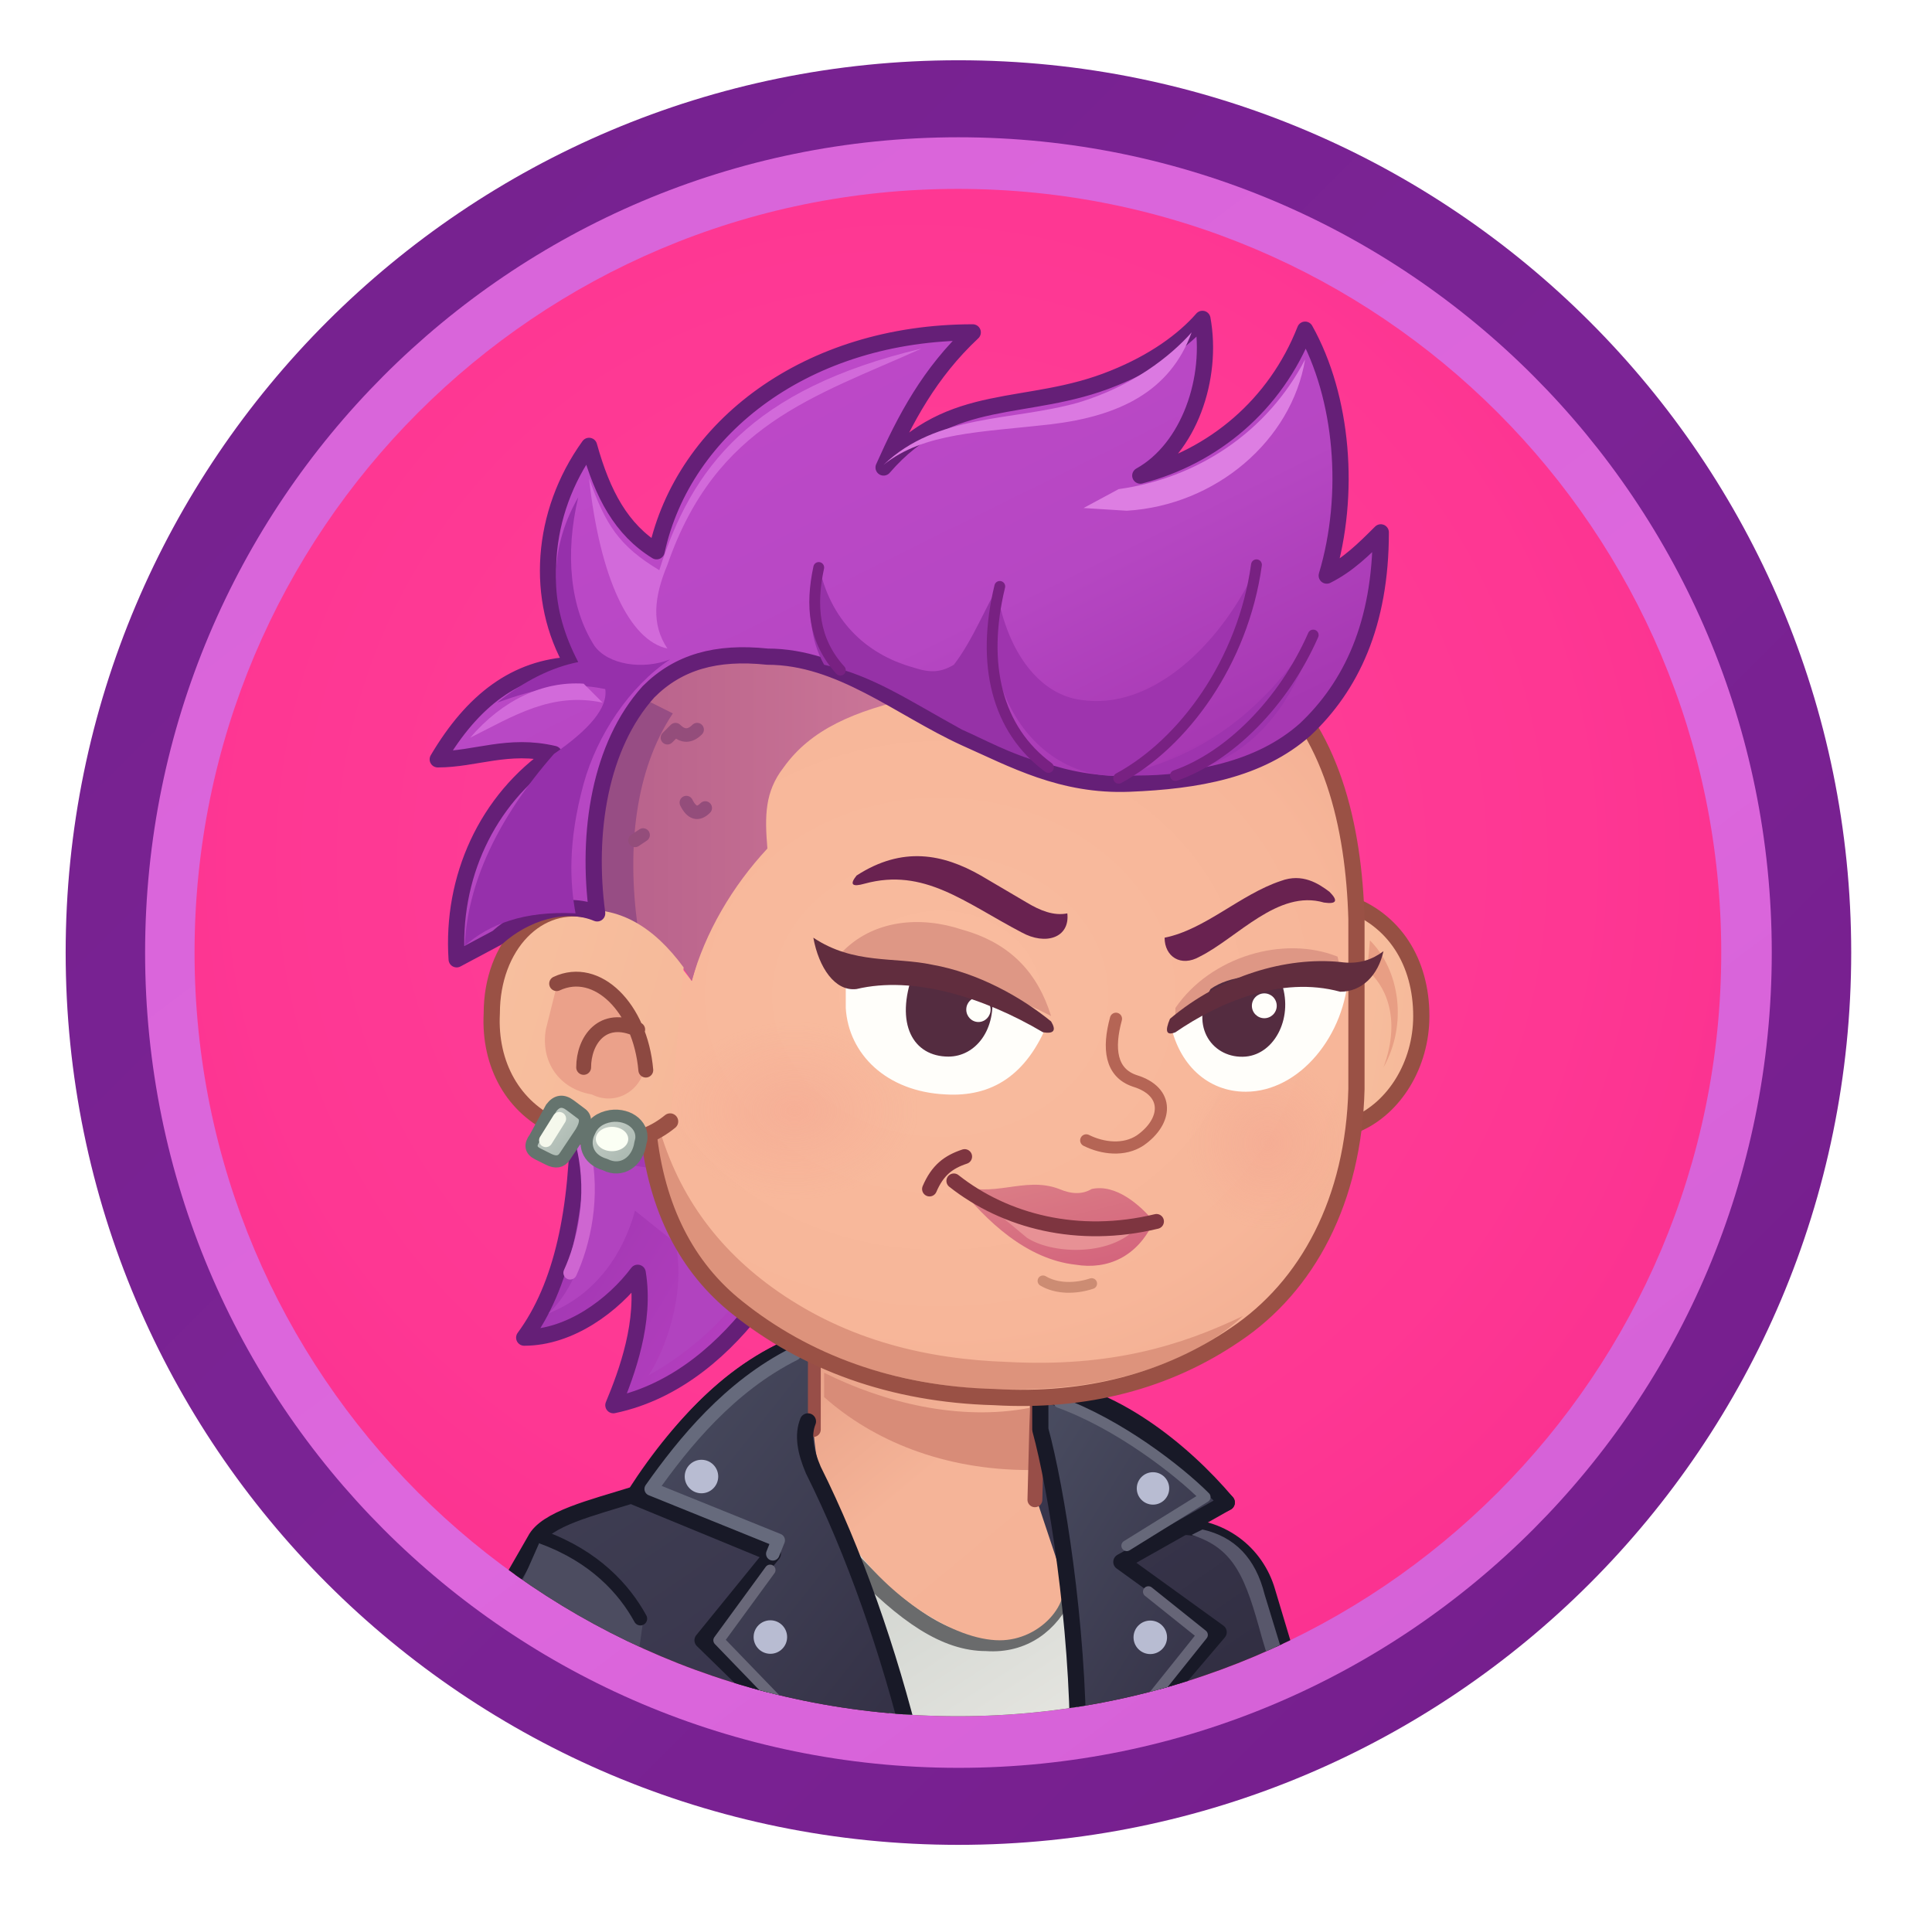
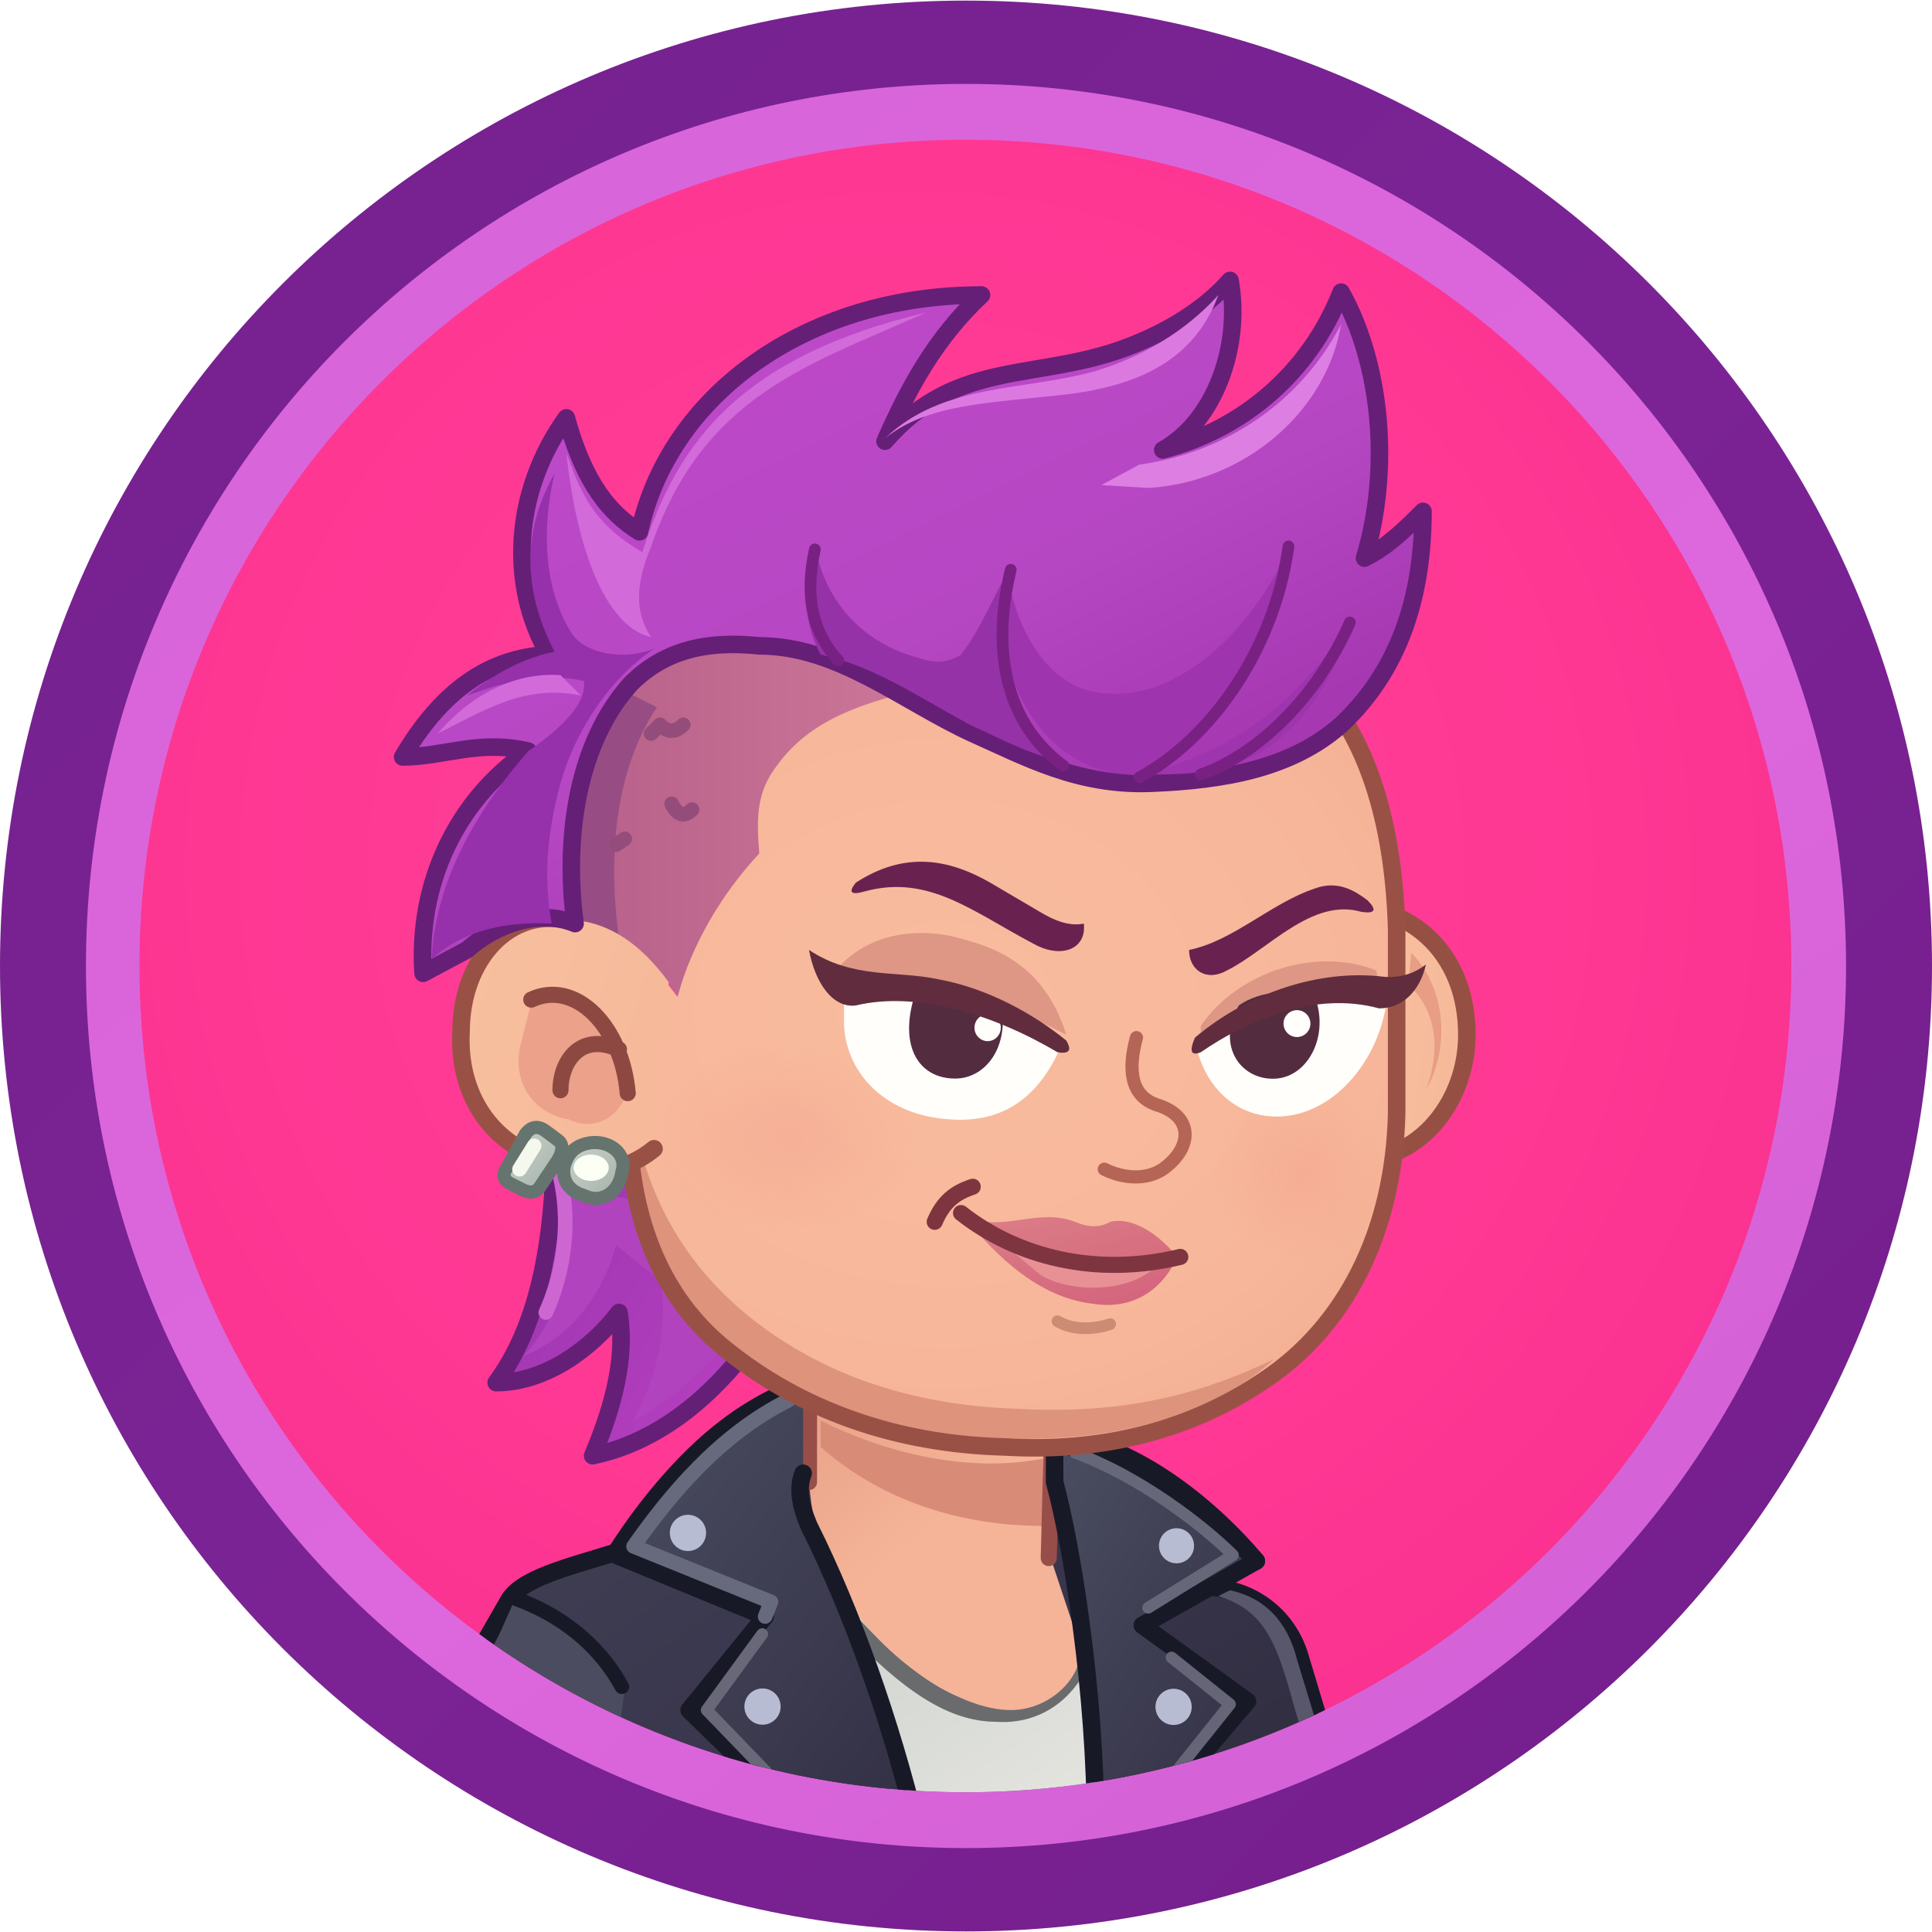
- <svg xmlns="http://www.w3.org/2000/svg" viewBox="0 0 715 710" role="img" aria-labelledby="punk-title punk-description">
+ <svg xmlns="http://www.w3.org/2000/svg" viewBox="24.3 22.1 660.8 660.8" role="img" aria-labelledby="punk-title punk-description">
  <defs>
    <linearGradient id="frame-purple" x1="0%" y1="0%" x2="100%" y2="100%">
      <stop offset="0" stop-color="#75218e" />
      <stop offset=".52" stop-color="#7b2395" />
      <stop offset="1" stop-color="#741d8b" />
    </linearGradient>
    <linearGradient id="frame-pink" x1="10%" y1="0%" x2="85%" y2="100%">
      <stop offset="0" stop-color="#d864d9" />
      <stop offset=".6" stop-color="#dd67dd" />
      <stop offset="1" stop-color="#d360d6" />
    </linearGradient>
    <radialGradient id="background-pink" cx="47%" cy="44%" r="70%">
      <stop offset="0" stop-color="#ff4299" />
      <stop offset=".62" stop-color="#fe3793" />
      <stop offset="1" stop-color="#f72d8e" />
    </radialGradient>
    <linearGradient id="hair-purple" gradientUnits="userSpaceOnUse" x1="268" y1="126" x2="363" y2="318">
      <stop offset="0" stop-color="#be49c9" />
      <stop offset=".62" stop-color="#b647c3" />
      <stop offset="1" stop-color="#a638b2" />
    </linearGradient>
    <linearGradient id="hair-back-purple" x1="0%" y1="0%" x2="100%" y2="80%">
      <stop offset="0" stop-color="#9834ac" />
      <stop offset="1" stop-color="#b63fc0" />
    </linearGradient>
    <linearGradient id="shaved-mauve" x1="0%" y1="50%" x2="100%" y2="50%">
      <stop offset="0" stop-color="#b6608b" />
      <stop offset=".48" stop-color="#c16b90" />
      <stop offset="1" stop-color="#cc7899" />
    </linearGradient>
    <radialGradient id="face-peach" cx="52%" cy="45%" r="70%">
      <stop offset="0" stop-color="#f9bc9f" />
      <stop offset=".66" stop-color="#f7b699" />
      <stop offset="1" stop-color="#efaa90" />
    </radialGradient>
    <linearGradient id="neck-peach" x1="10%" y1="0%" x2="75%" y2="100%">
      <stop offset="0" stop-color="#e7a087" />
      <stop offset=".5" stop-color="#f5b498" />
      <stop offset="1" stop-color="#f5b397" />
    </linearGradient>
    <linearGradient id="ear-peach" x1="0%" y1="35%" x2="100%" y2="70%">
      <stop offset="0" stop-color="#f7bf9e" />
      <stop offset="1" stop-color="#f6b99a" />
    </linearGradient>
    <radialGradient id="cheek-blush">
      <stop offset="0" stop-color="#f09487" stop-opacity=".26" />
      <stop offset="1" stop-color="#f09487" stop-opacity="0" />
    </radialGradient>
    <linearGradient id="lips-rose" x1="10%" y1="0%" x2="70%" y2="100%">
      <stop offset="0" stop-color="#db7e86" />
      <stop offset="1" stop-color="#d4657d" />
    </linearGradient>
    <linearGradient id="jacket-charcoal" x1="0%" y1="0%" x2="100%" y2="80%">
      <stop offset="0" stop-color="#424255" />
      <stop offset=".58" stop-color="#39364d" />
      <stop offset="1" stop-color="#302d40" />
    </linearGradient>
    <linearGradient id="lapel-slate" x1="0%" y1="0%" x2="85%" y2="100%">
      <stop offset="0" stop-color="#4a4d61" />
      <stop offset="1" stop-color="#343146" />
    </linearGradient>
    <linearGradient id="shirt-white" x1="0%" y1="0%" x2="65%" y2="100%">
      <stop offset="0" stop-color="#cbd0cb" />
      <stop offset="1" stop-color="#e4e4df" />
    </linearGradient>
    <linearGradient id="piercing-silver" x1="0%" y1="0%" x2="100%" y2="100%">
      <stop offset="0" stop-color="#cbd3cc" />
      <stop offset="1" stop-color="#a3b2aa" />
    </linearGradient>
    <clipPath id="avatar-clip">
      <ellipse cx="354.5" cy="352.5" rx="282.5" ry="282.6" />
    </clipPath>
  </defs>
  <g id="outer-ring">
    <ellipse cx="354.7" cy="352.5" rx="330.4" ry="330.2" fill="url(#frame-purple)" />
  </g>
  <g id="inner-ring">
    <ellipse cx="354.7" cy="352.5" rx="301" ry="301.7" fill="url(#frame-pink)" />
  </g>
  <g id="avatar-background">
    <ellipse cx="354.5" cy="352.5" rx="282.5" ry="282.6" fill="url(#background-pink)" />
  </g>
  <g id="portrait" clip-path="url(#avatar-clip)" stroke-linecap="round" stroke-linejoin="round">
    <g id="hair-back" fill="url(#hair-back-purple)" stroke="#651f77" stroke-width="6">
      <path d="M214 411 C214 448 208 476 194 495 C211 495 227 483 236 471 C239 489 232 508 227 520 C251 515 269 498 281 482 L270 433 L241 406 Z" />
      <path d="M218 429 C222 450 215 475 203 486 C221 479 231 463 235 448 L250 460 C254 479 246 500 240 509 C256 500 270 487 276 476 L260 435 Z" fill="#b143bf" stroke="none" />
      <path d="M216 425 C220 443 216 460 211 471" fill="none" stroke="#ce66d1" stroke-width="5" />
    </g>
    <g id="jacket-base" stroke="#181927" stroke-width="6">
      <path d="M175 610 L198 570 C202 562 219 558 235 553 C253 525 275 504 299 496 L384 513 C411 515 438 537 454 556 L434 565 C452 564 465 575 469 589 L481 629 L426 664 L219 659 Z" fill="url(#jacket-charcoal)" />
      <path id="left-sleeve-light" d="M200 570 C217 575 229 586 238 600 L232 642 L181 613 Z" fill="#4c4c60" stroke="none" />
      <path d="M201 569 C220 576 231 588 237 599" fill="none" stroke-width="5" />
      <path id="right-sleeve-light" d="M441 568 C457 573 461 584 467 606 L473 626 L479 626 L468 590 Q463 570 445 566 Z" fill="#58576b" stroke="none" />
    </g>
    <g id="shirt">
      <path d="M309 554 C325 582 345 604 366 607 C380 608 388 599 393 586 L405 649 L333 650 Z" fill="url(#shirt-white)" />
      <path d="M316 578 C335 598 350 608 365 608 C379 609 389 601 394 590" fill="none" stroke="#6a6b6c" stroke-width="6" />
    </g>
    <g id="neck">
      <path d="M301 488 L384 509 L383 553 L393 583 C397 593 385 607 370 607 C353 607 329 591 315 571 C303 553 300 535 301 514 Z" fill="url(#neck-peach)" />
      <path d="M305 508 C327 519 355 526 381 521 L381 544 C349 544 323 533 305 517 Z" fill="#d88c78" />
      <path d="M301 497 L301 529 M384 516 L383 555" fill="none" stroke="#984e48" stroke-width="5.5" />
    </g>
    <g id="jacket-lapels" fill="url(#lapel-slate)" stroke="#181927" stroke-width="6">
      <path id="left-lapel" d="M299 496 C270 506 250 530 235 554 L286 575 L260 607 L302 648 L338 648 C329 611 316 574 301 544 C298 537 297 531 299 526" />
      <path d="M294 501 C270 513 253 534 241 551 L288 570 L286 575" fill="none" stroke="#666a7c" stroke-width="5" />
      <path d="M285 581 L266 607 L294 636" fill="none" stroke="#696879" stroke-width="4" />
      <path id="right-lapel" d="M385 516 C411 520 439 540 454 556 L415 578 L451 604 L417 644 L399 647 C399 601 391 551 385 529 Z" />
      <path d="M392 519 C414 527 436 544 446 554 L417 572" fill="none" stroke="#666879" stroke-width="4" />
      <path d="M425 589 L445 605 L425 630" fill="none" stroke="#666577" stroke-width="4" />
      <g id="jacket-studs" fill="#b8bcd2" stroke="none">
        <circle cx="259.6" cy="546.4" r="6.2" />
        <circle cx="285.1" cy="605.8" r="6.2" />
        <circle cx="426.7" cy="550.8" r="6" />
        <circle cx="425.7" cy="605.9" r="6.2" />
      </g>
    </g>
    <g id="right-ear">
      <path d="M498 334 C516 340 526 356 526 376 C526 394 516 410 502 416 L491 401 Z" fill="url(#ear-peach)" stroke="#965043" stroke-width="6" />
      <path d="M507 348 C518 359 521 379 512 395 C519 376 512 364 506 359 Z" fill="#e89e84" />
    </g>
    <g id="face">
      <path id="face-shape" d="M279 257 C324 240 403 249 467 249 C493 270 501 306 502 340 L502 403 C501 444 484 476 457 494 C432 511 402 519 368 517 C330 516 298 504 273 484 C254 469 243 447 240 419 C225 429 204 420 192 405 C177 388 178 363 191 347 C207 329 231 334 246 350 L256 363 L267 325 Z" fill="url(#face-peach)" />
      <path id="jaw-shadow" d="M243 414 C250 441 265 462 288 478 C314 496 343 503 373 504 C411 506 437 498 460 487 C444 502 416 513 383 514 C344 516 307 505 281 488 C257 472 245 448 240 420 Z" fill="#dd937c" />
      <ellipse cx="294" cy="411" rx="46" ry="33" fill="url(#cheek-blush)" />
      <ellipse cx="469" cy="423" rx="30" ry="32" fill="url(#cheek-blush)" />
      <path d="M467 249 C493 270 501 306 502 340 L502 403 C501 444 484 476 457 494 C432 511 402 519 368 517 C330 516 298 504 273 484 C254 469 243 447 240 419" fill="none" stroke="#9a5145" stroke-width="6" />
    </g>
    <g id="shaved-side">
      <path d="M221 341 C214 311 222 276 238 257 C262 231 305 240 339 258 C316 263 300 270 290 284 C283 293 283 302 284 314 C271 328 261 345 256 363 C246 347 233 338 221 341 Z" fill="url(#shaved-mauve)" />
      <path d="M237 258 C222 281 217 312 222 340 L236 343 C232 314 235 285 249 264 Z" fill="#974d84" />
      <g id="hair-stubble" fill="none" stroke="#944d7b" stroke-width="5">
        <path d="M247 273 L250 270 Q254 274 258 270" />
        <path d="M254 297 Q257 303 261 299" />
        <path d="M235 311 L238 309" />
      </g>
    </g>
    <g id="left-ear">
      <path d="M253 358 C242 343 229 335 213 337 C194 338 182 354 182 375 C181 394 190 410 206 417 C223 425 237 424 248 415" fill="url(#ear-peach)" />
      <path d="M219 337 C199 332 182 350 182 375 C181 394 190 410 206 417 C223 425 237 424 248 415" fill="none" stroke="#9a5145" stroke-width="6" />
      <path d="M206 365 C219 358 235 371 239 390 C240 402 229 410 219 405 C207 403 200 393 202 381 Z" fill="#eba18a" />
      <path d="M206 364 C221 357 237 373 239 396 M236 381 C223 375 216 385 216 395" fill="none" stroke="#8d4941" stroke-width="5.5" />
    </g>
    <g id="hair" stroke="#651f77" stroke-width="6">
      <path id="hair-silhouette" d="M212 246 C198 222 200 190 218 165 C223 183 230 196 243 204 C253 158 299 123 360 123 C344 138 335 155 327 173 C352 144 380 153 412 140 C427 134 438 126 445 118 C449 140 440 166 422 176 C449 169 472 150 483 122 C497 147 500 183 491 213 C499 209 505 203 511 197 C511 231 500 254 483 270 C466 285 443 289 418 290 C393 291 375 281 357 273 C333 262 311 243 284 243 C265 241 251 245 240 256 C222 276 217 308 221 338 C209 333 194 338 184 347 L169 355 C167 325 180 296 205 279 C188 275 176 281 162 281 C175 259 191 247 212 246 Z" fill="url(#hair-purple)" />
      <path id="hair-left-shadow" d="M214 184 C209 205 211 225 220 239 C225 246 238 248 248 244 C233 254 221 272 216 290 C210 312 211 327 213 338 C194 337 181 342 172 350 C173 327 184 303 205 279 C218 270 225 262 224 255 C210 252 198 255 184 260 C194 252 204 247 214 245 C204 226 202 205 214 184 Z" fill="#9630ab" stroke="none" />
      <path id="left-hair-highlight" d="M218 177 C224 194 229 202 244 211 C256 173 278 144 341 129 C301 147 265 157 247 209 C242 221 241 231 247 240 C233 237 222 214 218 177 Z" fill="#d26ada" stroke="none" />
      <path id="side-highlight" d="M174 273 C186 259 201 252 216 253 L223 260 C204 256 190 265 174 273 Z" fill="#d26ada" stroke="none" />
      <path id="top-hair-highlight" d="M327 172 C347 153 374 156 399 149 C419 143 433 132 441 123 C433 145 414 154 389 157 C363 160 342 160 327 172 Z" fill="#db79e1" stroke="none" />
      <path id="right-hair-highlight" d="M414 181 C443 177 469 160 483 133 C478 163 450 187 417 189 L401 188 Z" fill="#dd7ee2" stroke="none" />
      <path id="front-left-shadow" d="M303 209 C307 229 320 242 338 247 C344 249 348 249 353 246 C360 237 365 224 370 216 C364 244 367 267 385 282 C374 279 365 274 356 270 C336 259 323 250 305 246 C300 237 298 225 303 209 Z" fill="#9632a7" stroke="none" />
      <path id="front-right-shadow" d="M369 219 C373 242 385 257 400 259 C426 263 451 239 464 212 C459 246 441 274 418 286 C450 278 470 259 486 235 C480 258 466 276 448 283 C437 287 427 287 417 287 C393 289 376 272 370 252 C366 241 367 229 369 219 Z" fill="#9e34ae" stroke="none" />
      <path d="M303 210 C300 224 301 237 311 248 M370 217 C363 246 369 270 388 284 M465 209 C460 245 438 275 414 288 M486 235 C475 260 455 280 435 287" fill="none" stroke="#782182" stroke-width="4" />
    </g>
    <g id="eyebrows" fill="#692250">
      <path d="M317 324 C334 313 349 316 363 324 L380 334 C385 337 390 339 395 338 C396 347 387 350 378 345 C357 334 342 321 320 327 Q313 329 317 324 Z" />
      <path d="M431 347 C446 344 459 331 474 326 C482 323 488 327 492 330 Q497 335 490 334 C473 329 458 347 444 354 C437 358 431 354 431 347 Z" />
    </g>
    <g id="eyelid-shadows" fill="#de9785">
      <path d="M311 353 C323 340 341 339 356 344 C374 349 384 360 389 376 C366 364 340 357 317 363 Z" />
      <path d="M435 373 C448 354 475 346 495 354 L497 363 C473 360 453 366 435 379 Z" />
    </g>
    <g id="eyes" fill="#fffefa">
      <path id="left-eye" d="M313 361 C335 354 366 362 388 378 C380 398 367 406 350 405 C328 404 314 390 313 373 Z" />
      <path id="right-eye" d="M433 378 C448 365 474 357 499 360 C498 383 481 404 461 404 C447 404 436 394 433 378 Z" />
      <g id="pupils" fill="#542c40">
        <path d="M338 360 C346 359 358 362 367 367 C369 381 361 391 351 391 C338 391 331 379 338 360 Z" />
        <path d="M448 366 C455 361 467 360 474 363 C479 376 472 390 461 391 C449 392 440 380 448 366 Z" />
      </g>
      <g id="eye-highlights" fill="#fffefa">
        <ellipse cx="362.1" cy="373.6" rx="4.5" ry="4.6" />
        <ellipse cx="467.9" cy="372.2" rx="4.6" ry="4.6" />
      </g>
    </g>
    <g id="eyeliner" fill="#612d3e">
      <path d="M301 347 C316 357 331 354 345 357 C362 360 378 369 389 378 Q392 383 386 382 C364 369 338 361 317 366 C309 367 303 358 301 347 Z" />
      <path d="M433 377 C452 361 476 354 496 356 C503 357 508 355 512 352 C510 361 504 367 496 367 C474 361 451 371 435 382 Q430 384 433 377 Z" />
    </g>
    <g id="nose" fill="none" stroke="#b56555" stroke-width="4.5">
      <path d="M413 377 C410 388 411 397 420 400 C433 404 432 415 422 422 C416 426 408 425 402 422" />
    </g>
    <g id="mouth">
      <path id="lips" d="M354 438 C367 444 379 435 392 440 Q399 443 404 440 C413 438 422 446 427 452 C421 465 410 470 398 468 C380 466 365 452 354 438 Z" fill="url(#lips-rose)" />
      <path d="M368 448 C382 456 404 460 420 455 C410 465 389 464 380 458 Z" fill="#e79195" />
      <path d="M353 437 C372 452 399 459 428 452 M344 440 C347 433 351 430 357 428" fill="none" stroke="#7e3540" stroke-width="5.5" />
      <path d="M386 474 C391 477 398 477 404 475" fill="none" stroke="#cc8c73" stroke-width="4" />
    </g>
    <g id="earrings" stroke="#65746e" stroke-width="4.5">
      <path id="ear-cuff" d="M204 410 Q207 406 211 409 L215 412 Q218 414 215 419 L209 428 Q207 431 203 429 L199 427 Q195 425 198 421 Z" fill="url(#piercing-silver)" />
      <path d="M207 414 L202 422" fill="none" stroke="#f5f8ec" stroke-width="5" />
      <path id="ear-stud" d="M226 413 C233 412 239 417 237 423 C236 430 230 434 224 431 C217 429 216 423 218 419 Q220 414 226 413 Z" fill="url(#piercing-silver)" />
      <ellipse cx="226.5" cy="421.5" rx="6" ry="4.5" fill="#fbfff4" stroke="none" />
    </g>
  </g>
</svg>
